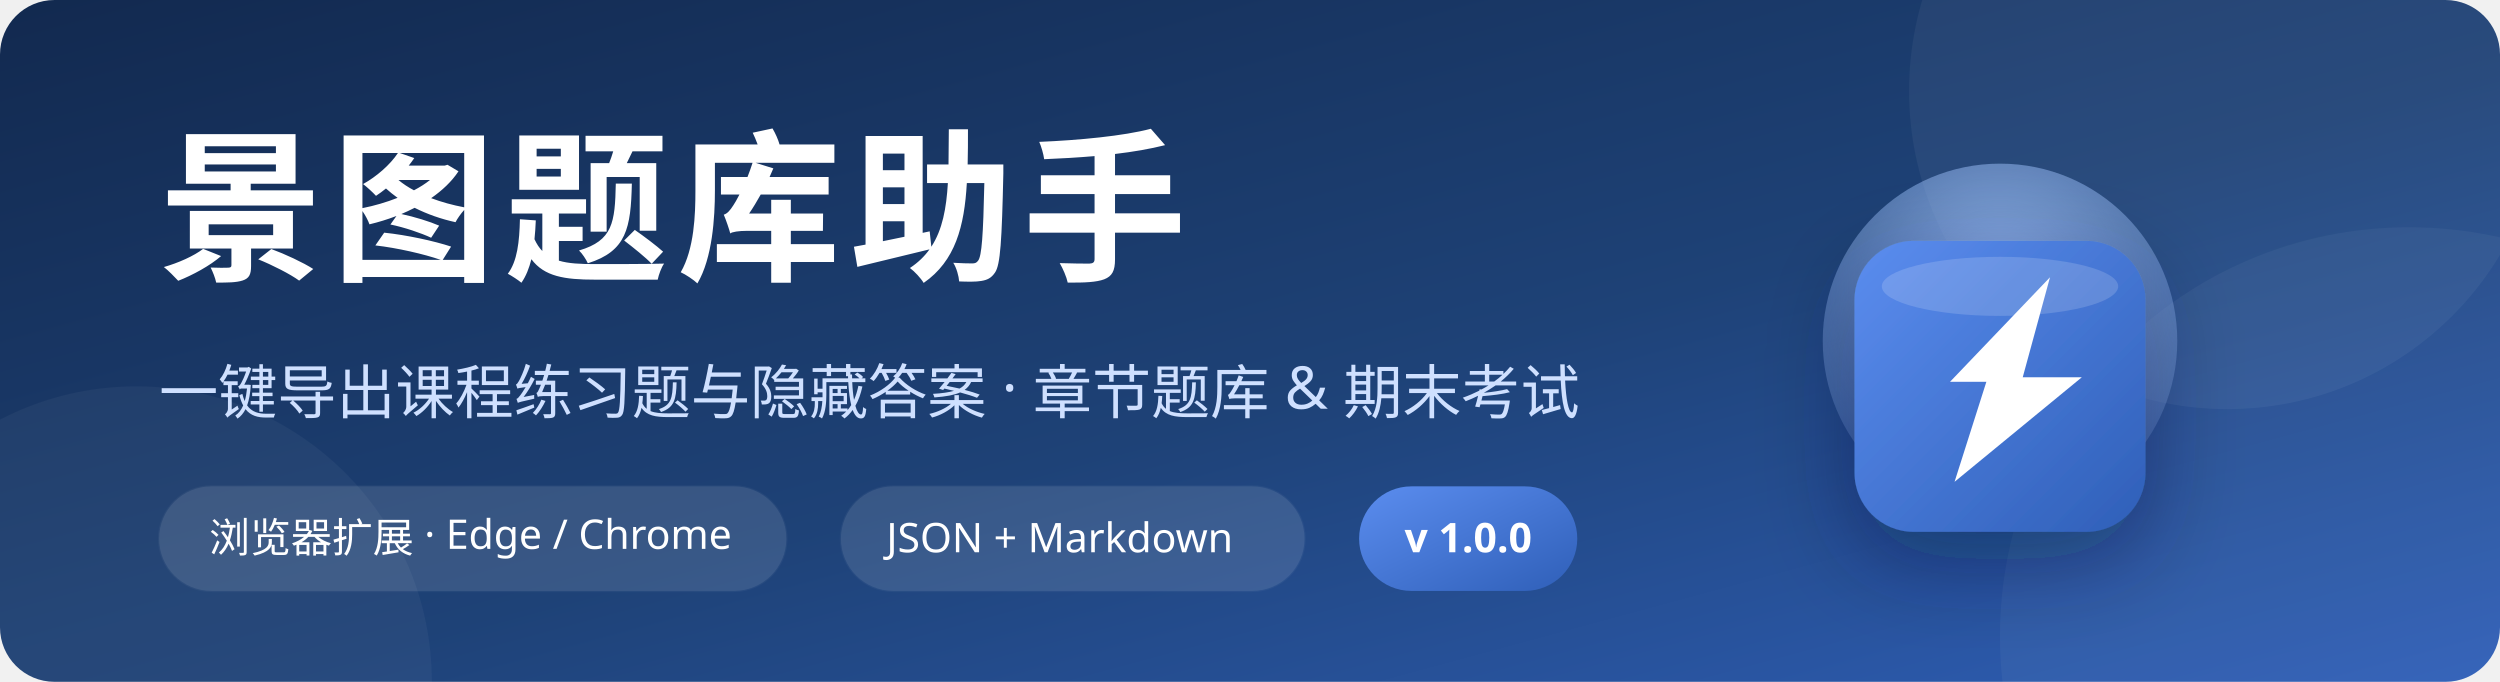
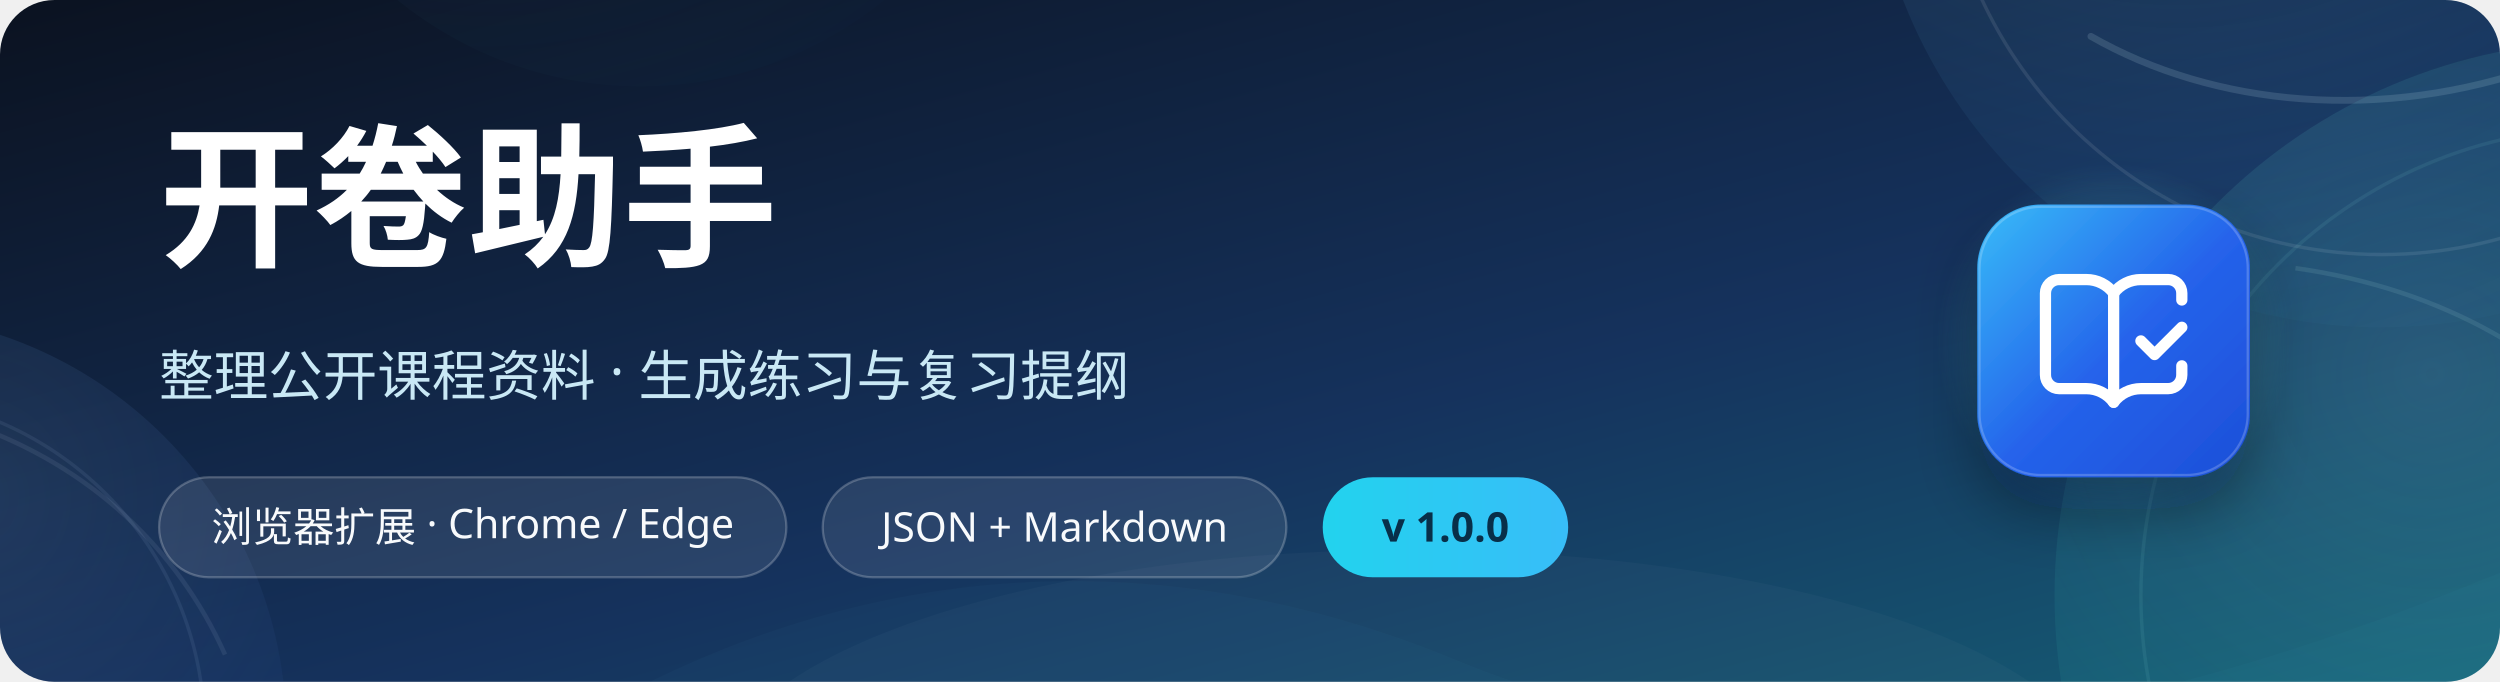
- <svg xmlns="http://www.w3.org/2000/svg" width="1100" height="300" viewBox="0 0 1100 300" font-family="PingFang SC, Microsoft YaHei, sans-serif">
+ <svg xmlns="http://www.w3.org/2000/svg" width="1100" height="300" viewBox="0 0 1100 300" font-family="PingFang SC, Microsoft YaHei, sans-serif" role="img" aria-labelledby="title desc">
  <defs>
    <linearGradient id="bg" x1="0" y1="0" x2="1" y2="1">
-       <stop offset="0" stop-color="#12294f" />
-       <stop offset="0.55" stop-color="#1e4277" />
-       <stop offset="1" stop-color="#2f5fb8" />
+       <stop offset="0" stop-color="#0b1220" />
+       <stop offset="0.58" stop-color="#15325d" />
+       <stop offset="1" stop-color="#155e75" />
    </linearGradient>
-     <linearGradient id="lg" x1="0" y1="0" x2="1" y2="1">
-       <stop offset="0" stop-color="#5b8def" />
-       <stop offset="1" stop-color="#2f5fb8" />
+     <linearGradient id="tile" x1="0" y1="0" x2="1" y2="1">
+       <stop offset="0" stop-color="#38bdf8" />
+       <stop offset="0.52" stop-color="#2563eb" />
+       <stop offset="1" stop-color="#1d4ed8" />
    </linearGradient>
-     <radialGradient id="halo" cx="0.5" cy="0.35" r="0.8">
-       <stop offset="0" stop-color="#9cc0fa" stop-opacity="0.9" />
-       <stop offset="1" stop-color="#9cc0fa" stop-opacity="0" />
+     <linearGradient id="version" x1="0" y1="0" x2="1" y2="0">
+       <stop offset="0" stop-color="#22d3ee" />
+       <stop offset="1" stop-color="#38bdf8" />
+     </linearGradient>
+     <radialGradient id="halo" cx="0.5" cy="0.5" r="0.5">
+       <stop offset="0" stop-color="#67e8f9" stop-opacity="0.42" />
+       <stop offset="1" stop-color="#67e8f9" stop-opacity="0" />
    </radialGradient>
-     <filter id="shadow" x="-40%" y="-40%" width="180%" height="180%">
-       <feDropShadow dx="0" dy="12" stdDeviation="20" flood-color="#0b1d3a" flood-opacity="0.4" />
+     <radialGradient id="bubbleIce" cx="0.3" cy="0.26" r="0.82">
+       <stop offset="0" stop-color="#ffffff" stop-opacity="0.18" />
+       <stop offset="0.48" stop-color="#7dd3fc" stop-opacity="0.09" />
+       <stop offset="1" stop-color="#38bdf8" stop-opacity="0.015" />
+     </radialGradient>
+     <radialGradient id="bubbleTeal" cx="0.34" cy="0.3" r="0.86">
+       <stop offset="0" stop-color="#a5f3fc" stop-opacity="0.14" />
+       <stop offset="0.56" stop-color="#2dd4bf" stop-opacity="0.07" />
+       <stop offset="1" stop-color="#0f766e" stop-opacity="0.01" />
+     </radialGradient>
+     <radialGradient id="bubbleInk" cx="0.62" cy="0.22" r="0.9">
+       <stop offset="0" stop-color="#93c5fd" stop-opacity="0.12" />
+       <stop offset="0.62" stop-color="#1e3a8a" stop-opacity="0.08" />
+       <stop offset="1" stop-color="#020617" stop-opacity="0.02" />
+     </radialGradient>
+     <clipPath id="bannerClip">
+       <rect width="1100" height="300" rx="24" />
+     </clipPath>
+     <filter id="shadow" x="-35%" y="-35%" width="170%" height="180%">
+       <feDropShadow dx="0" dy="14" stdDeviation="14" flood-color="#020617" flood-opacity="0.36" />
    </filter>
  </defs>
  <rect width="1100" height="300" rx="24" fill="url(#bg)" />
-   <circle cx="980" cy="40" r="140" fill="#ffffff" opacity="0.05" />
-   <circle cx="1060" cy="280" r="180" fill="#ffffff" opacity="0.04" />
-   <circle cx="60" cy="300" r="130" fill="#ffffff" opacity="0.04" />
-   <text x="70" y="118" font-size="72" font-weight="700" fill="#ffffff" letter-spacing="4">景图题库助手</text>
-   <text x="70" y="182" font-size="26" fill="#cfe0ff">一键导出课程练习题与隐藏答案 · 章节题库 &amp; 期末考试</text>
+   <g clip-path="url(#bannerClip)" aria-hidden="true">
+     <circle cx="1048" cy="-82" r="226" fill="url(#bubbleIce)" />
+     <circle cx="1048" cy="-82" r="194" fill="none" stroke="#ffffff" stroke-opacity="0.09" stroke-width="1.5" />
+     <path d="M920 16c54 31 128 38 198 13" fill="none" stroke="#d8f3ff" stroke-opacity="0.14" stroke-width="3" stroke-linecap="round" />
+     <circle cx="1148" cy="262" r="244" fill="url(#bubbleTeal)" />
+     <circle cx="1148" cy="262" r="206" fill="none" stroke="#99f6e4" stroke-opacity="0.08" stroke-width="1.5" />
+     <path d="M1010 118c64 9 118 39 151 85" fill="none" stroke="#ccfbf1" stroke-opacity="0.1" stroke-width="2" />
+     <circle cx="-58" cy="322" r="184" fill="url(#bubbleInk)" />
+     <circle cx="-58" cy="322" r="148" fill="none" stroke="#bfdbfe" stroke-opacity="0.08" stroke-width="1.5" />
+     <path d="M-12 187c51 18 90 54 111 101" fill="none" stroke="#dbeafe" stroke-opacity="0.08" stroke-width="2" />
+     <ellipse cx="620" cy="348" rx="306" ry="106" fill="#ffffff" opacity="0.025" />
+     <path d="M286 300c118-58 241-57 356-9 126 52 272 38 458-39v48H286Z" fill="#67e8f9" opacity="0.025" />
+     <circle cx="282" cy="-132" r="170" fill="url(#bubbleIce)" opacity="0.48" />
+   </g>
+   <text x="70" y="112" font-size="68" font-weight="700" fill="#ffffff">开卷助手</text>
+   <text x="70" y="174" font-size="24" fill="#c9e8f5">整理公开课程资料 · 生成练习与复习提纲</text>
  <g font-size="18">
-     <rect x="70" y="214" width="276" height="46" rx="23" fill="#ffffff" opacity="0.12" stroke="#ffffff" stroke-opacity="0.3" />
-     <text x="92" y="243" fill="#ffffff">浏览器扩展 · Edge / Chrome</text>
-     <rect x="370" y="214" width="204" height="46" rx="23" fill="#ffffff" opacity="0.12" stroke="#ffffff" stroke-opacity="0.3" />
-     <text x="390" y="243" fill="#ffffff">JSON + Markdown</text>
-     <rect x="598" y="214" width="96" height="46" rx="23" fill="url(#lg)" />
-     <text x="618" y="243" fill="#ffffff" font-weight="600">v 1.0.0</text>
+     <rect x="70" y="210" width="276" height="44" rx="22" fill="#ffffff" fill-opacity="0.09" stroke="#ffffff" stroke-opacity="0.22" />
+     <text x="208" y="238.3" fill="#f8fafc" text-anchor="middle">浏览器扩展 · Chrome / Edge</text>
+     <rect x="362" y="210" width="204" height="44" rx="22" fill="#ffffff" fill-opacity="0.09" stroke="#ffffff" stroke-opacity="0.22" />
+     <text x="464" y="238.3" fill="#f8fafc" text-anchor="middle">JSON + Markdown</text>
+     <rect x="582" y="210" width="108" height="44" rx="22" fill="url(#version)" />
+     <text x="636" y="238.3" fill="#082f49" font-weight="700" text-anchor="middle">v 1.0.0</text>
  </g>
-   <g transform="translate(760 50)">
-     <circle cx="120" cy="100" r="78" fill="url(#halo)" />
-     <rect x="56" y="56" width="128" height="128" rx="26" fill="url(#lg)" filter="url(#shadow)" />
-     <ellipse cx="120" cy="76" rx="52" ry="13" fill="#ffffff" opacity="0.16" />
-     <path d="M 142 72 L 98 118 h 16 L 100 162 L 156 116 H 130 Z" fill="#ffffff" />
+   <g data-role="logo" data-logo-intent="knowledge verification" data-icon-source="lucide" data-icon-name="book-open-check" data-icon-license="ISC">
+     <circle data-role="logo-halo" cx="930" cy="150" r="78" fill="url(#halo)" />
+     <rect data-role="logo-tile" x="870" y="90" width="120" height="120" rx="28" fill="url(#tile)" filter="url(#shadow)" />
+     <rect x="871" y="91" width="118" height="118" rx="27" fill="none" stroke="#ffffff" stroke-opacity="0.2" />
+     <g data-role="logo-glyph" transform="translate(894 114) scale(3)" fill="none" stroke="#ffffff" stroke-width="1.65" stroke-linecap="round" stroke-linejoin="round">
+       <path d="M12 5v16" />
+       <path d="m16 12 2 2 4-4" />
+       <path d="M22 6V5a2 2 0 0 0-1.999-2L16 3.002A5 5 0 0 0 12 5a5 5 0 0 0-4-2H4a2 2 0 0 0-2 2v12a2 2 0 0 0 1.999 2H8a5 5 0 0 1 4 2 5 5 0 0 1 4-2h4.001A2 2 0 0 0 22 17v-1.344" />
+     </g>
  </g>
</svg>
